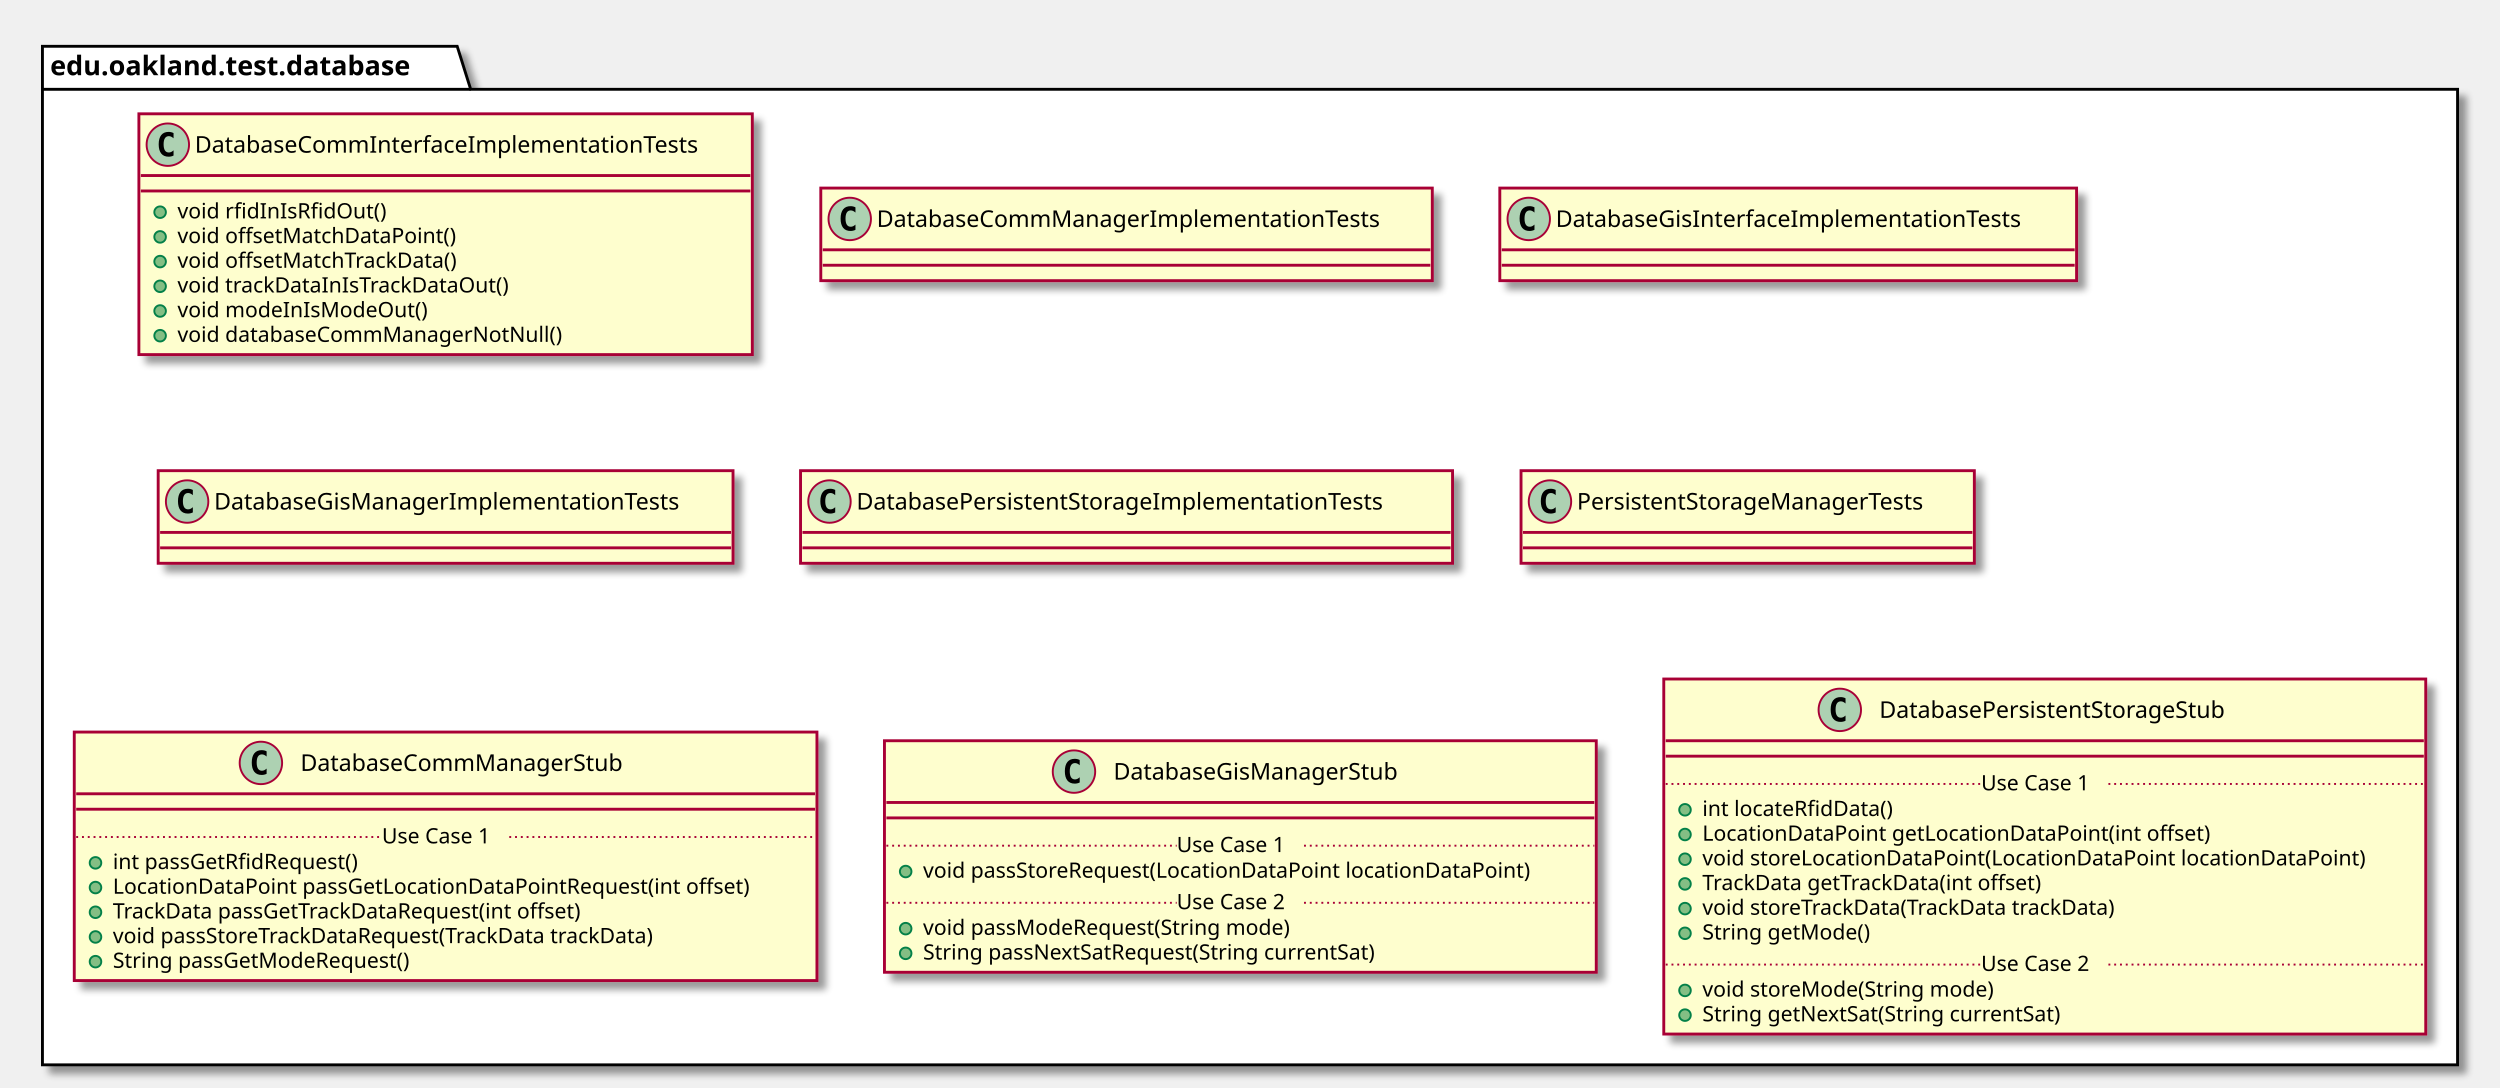
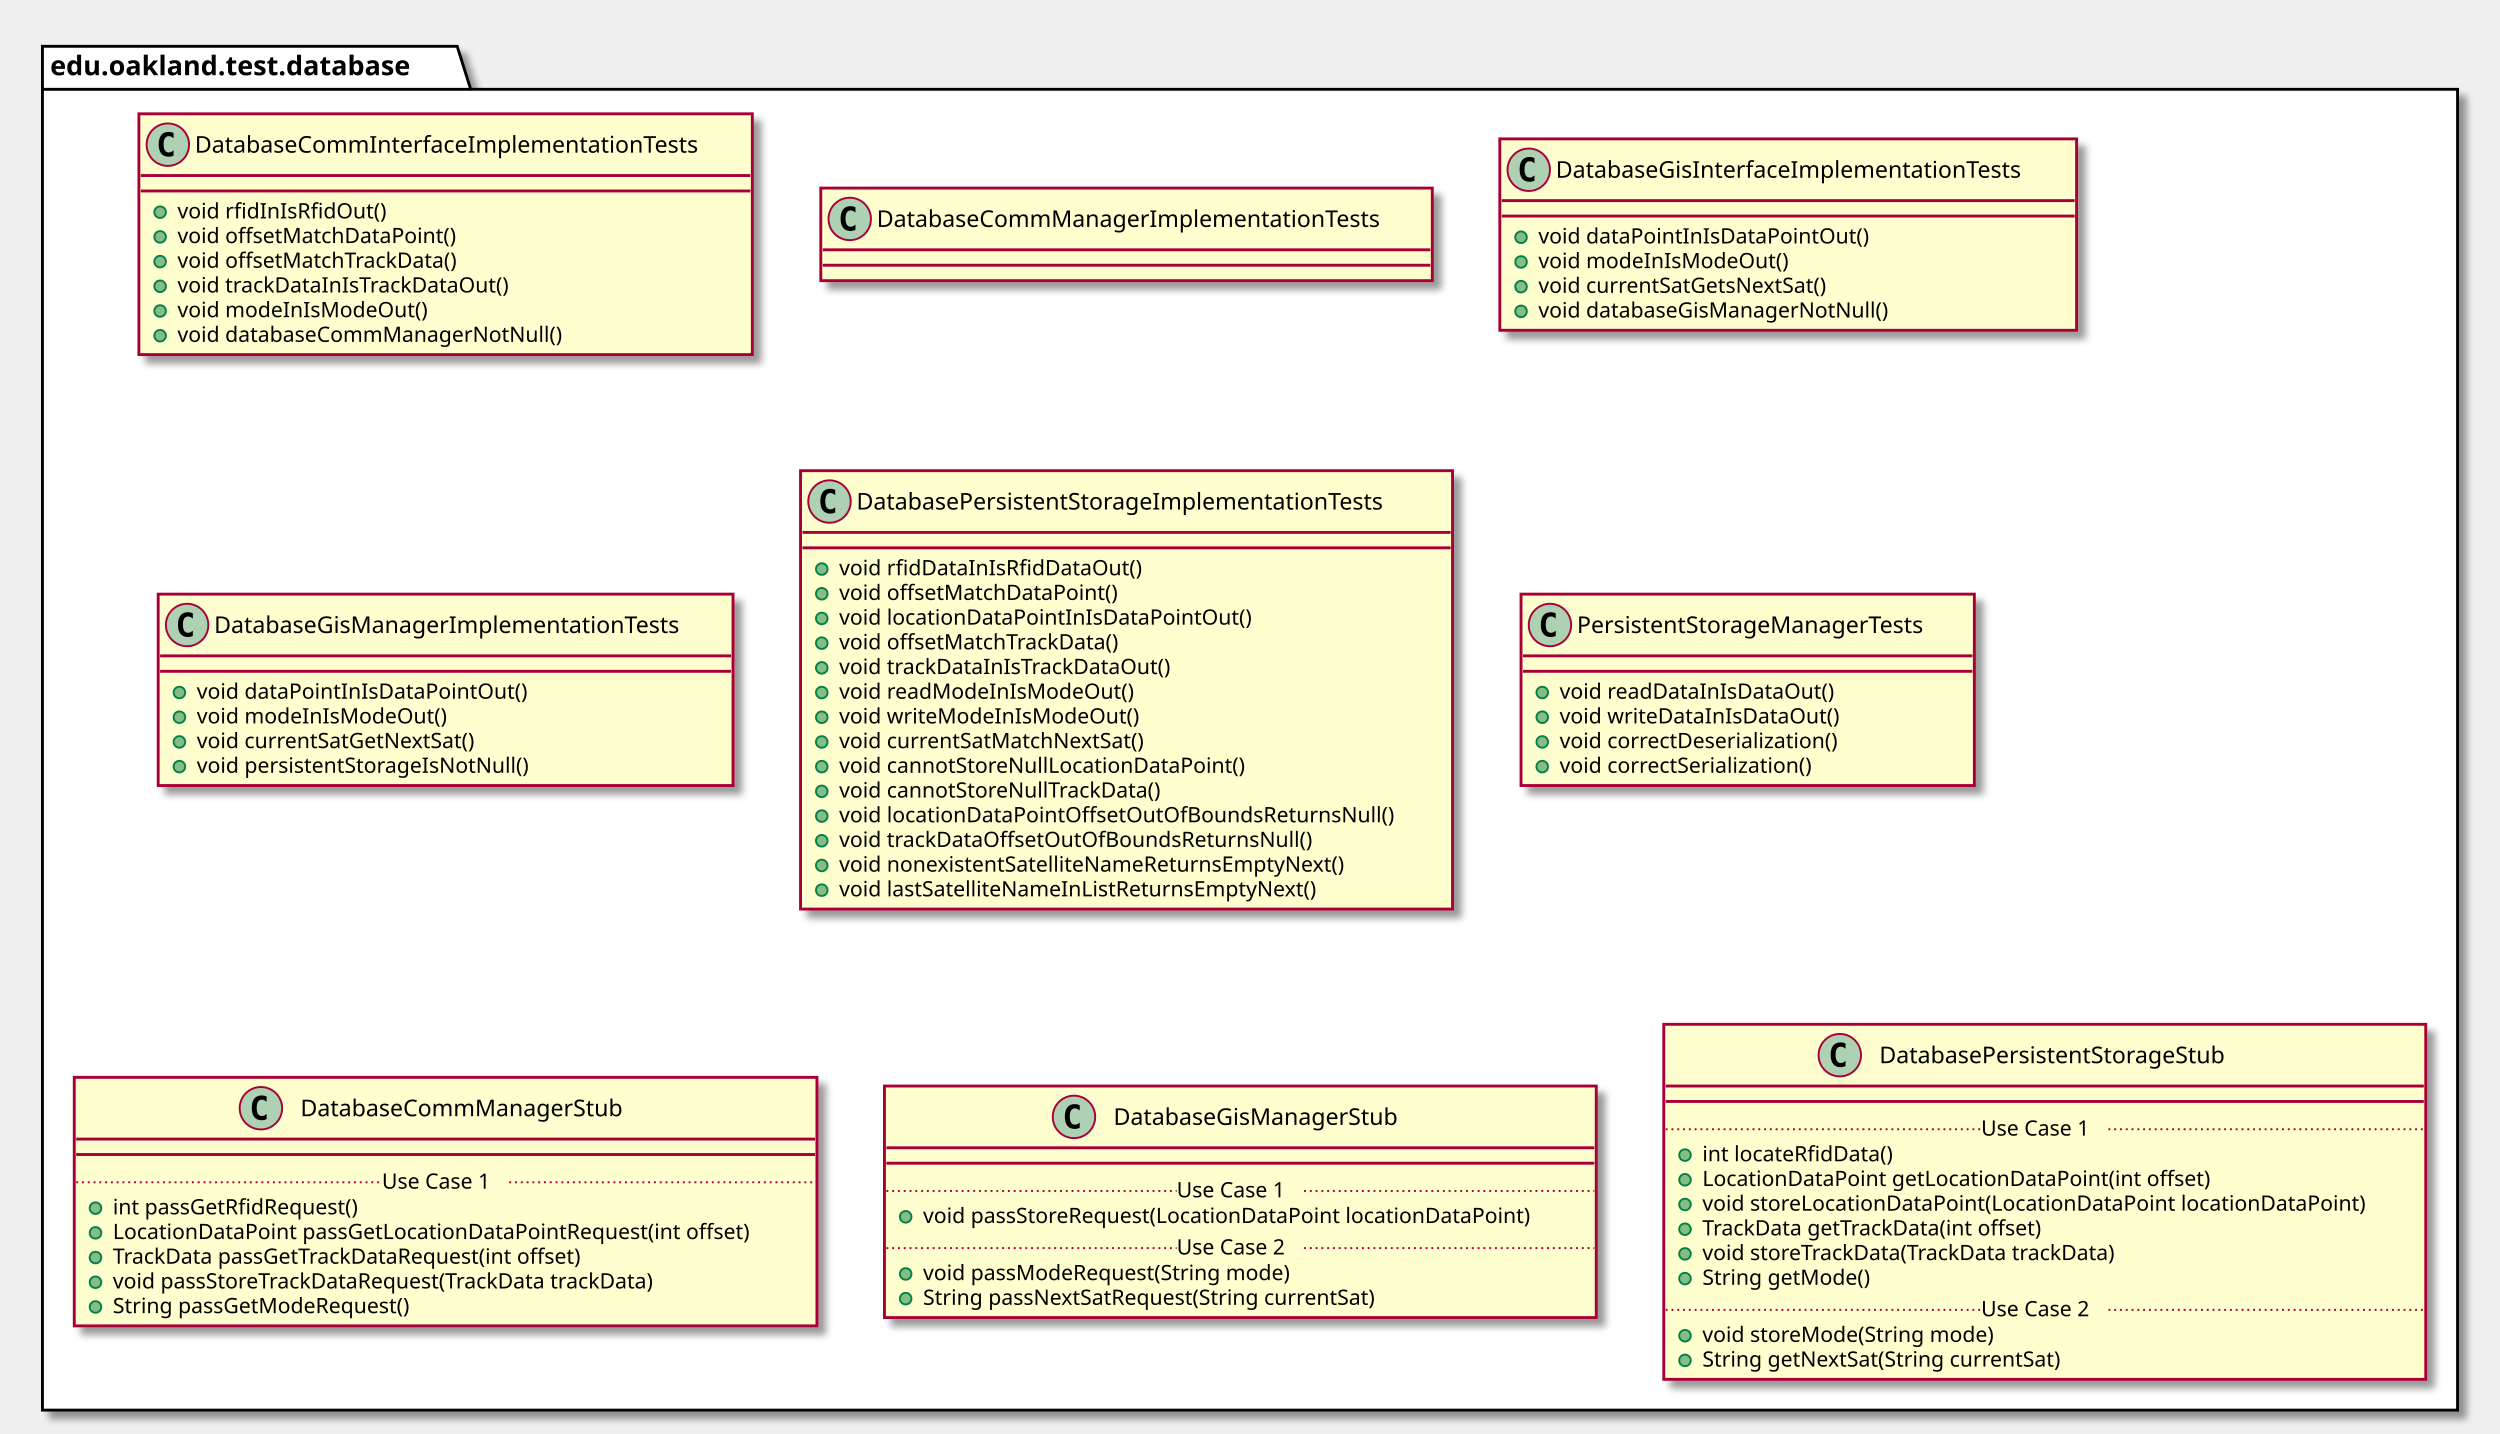
- <svg xmlns="http://www.w3.org/2000/svg" contentScriptType="application/ecmascript" contentStyleType="text/css" height="564px" preserveAspectRatio="none" style="width:1296px;height:564px;" version="1.1" viewBox="0 0 1296 564" width="1296px" zoomAndPan="magnify">
+ <svg xmlns="http://www.w3.org/2000/svg" contentScriptType="application/ecmascript" contentStyleType="text/css" height="743px" preserveAspectRatio="none" style="width:1296px;height:743px;" version="1.1" viewBox="0 0 1296 743" width="1296px" zoomAndPan="magnify">
  <defs>
-     <filter height="300%" id="f1l4anx98hvcu" width="300%" x="-1" y="-1">
+     <filter height="300%" id="f136nqe805zr5l" width="300%" x="-1" y="-1">
      <feGaussianBlur result="blurOut" stdDeviation="2.0" />
      <feColorMatrix in="blurOut" result="blurOut2" type="matrix" values="0 0 0 0 0 0 0 0 0 0 0 0 0 0 0 0 0 0 .4 0" />
      <feOffset dx="4.0" dy="4.0" in="blurOut2" result="blurOut3" />
      <feBlend in="SourceGraphic" in2="blurOut3" mode="normal" />
    </filter>
  </defs>
  <g>
-     <polygon fill="#FFFFFF" filter="url(#f1l4anx98hvcu)" points="22,24,237,24,244,46.297,1274,46.297,1274,552,22,552,22,24" style="stroke: #000000; stroke-width: 1.5;" />
+     <polygon fill="#FFFFFF" filter="url(#f136nqe805zr5l)" points="22,24,237,24,244,46.297,1274,46.297,1274,731,22,731,22,24" style="stroke: #000000; stroke-width: 1.5;" />
    <line style="stroke: #000000; stroke-width: 1.5;" x1="22" x2="244" y1="46.297" y2="46.297" />
    <text fill="#000000" font-family="sans-serif" font-size="14" font-weight="bold" lengthAdjust="spacingAndGlyphs" textLength="209" x="26" y="38.995">edu.oakland.test.database</text>
-     <rect fill="#FEFECE" filter="url(#f1l4anx98hvcu)" height="124.828" id="DatabaseCommInterfaceImplementationTests" style="stroke: #A80036; stroke-width: 1.5;" width="318" x="72" y="59" />
+     <rect fill="#FEFECE" filter="url(#f136nqe805zr5l)" height="124.828" id="DatabaseCommInterfaceImplementationTests" style="stroke: #A80036; stroke-width: 1.5;" width="318" x="72" y="59" />
    <ellipse cx="87" cy="75" fill="#ADD1B2" rx="11" ry="11" style="stroke: #A80036; stroke-width: 1.0;" />
    <path d="M89.969,80.641 Q89.391,80.938 88.75,81.078 Q88.109,81.234 87.406,81.234 Q84.906,81.234 83.578,79.594 Q82.266,77.938 82.266,74.812 Q82.266,71.688 83.578,70.031 Q84.906,68.375 87.406,68.375 Q88.109,68.375 88.75,68.531 Q89.406,68.688 89.969,68.984 L89.969,71.703 Q89.344,71.125 88.75,70.859 Q88.156,70.578 87.531,70.578 Q86.188,70.578 85.5,71.656 Q84.812,72.719 84.812,74.812 Q84.812,76.906 85.5,77.984 Q86.188,79.047 87.531,79.047 Q88.156,79.047 88.75,78.781 Q89.344,78.5 89.969,77.922 L89.969,80.641 Z " />
    <text fill="#000000" font-family="sans-serif" font-size="12" lengthAdjust="spacingAndGlyphs" textLength="286" x="101" y="79.154">DatabaseCommInterfaceImplementationTests</text>
    <line style="stroke: #A80036; stroke-width: 1.5;" x1="73" x2="389" y1="91" y2="91" />
    <line style="stroke: #A80036; stroke-width: 1.5;" x1="73" x2="389" y1="99" y2="99" />
    <ellipse cx="83" cy="110" fill="#84BE84" rx="3" ry="3" style="stroke: #038048; stroke-width: 1.0;" />
    <text fill="#000000" font-family="sans-serif" font-size="11" lengthAdjust="spacingAndGlyphs" textLength="115" x="92" y="113.21">void rfidInIsRfidOut()</text>
    <ellipse cx="83" cy="122.805" fill="#84BE84" rx="3" ry="3" style="stroke: #038048; stroke-width: 1.0;" />
    <text fill="#000000" font-family="sans-serif" font-size="11" lengthAdjust="spacingAndGlyphs" textLength="155" x="92" y="126.015">void offsetMatchDataPoint()</text>
    <ellipse cx="83" cy="135.609" fill="#84BE84" rx="3" ry="3" style="stroke: #038048; stroke-width: 1.0;" />
    <text fill="#000000" font-family="sans-serif" font-size="11" lengthAdjust="spacingAndGlyphs" textLength="158" x="92" y="138.82">void offsetMatchTrackData()</text>
    <ellipse cx="83" cy="148.414" fill="#84BE84" rx="3" ry="3" style="stroke: #038048; stroke-width: 1.0;" />
    <text fill="#000000" font-family="sans-serif" font-size="11" lengthAdjust="spacingAndGlyphs" textLength="186" x="92" y="151.625">void trackDataInIsTrackDataOut()</text>
    <ellipse cx="83" cy="161.219" fill="#84BE84" rx="3" ry="3" style="stroke: #038048; stroke-width: 1.0;" />
    <text fill="#000000" font-family="sans-serif" font-size="11" lengthAdjust="spacingAndGlyphs" textLength="137" x="92" y="164.429">void modeInIsModeOut()</text>
    <ellipse cx="83" cy="174.023" fill="#84BE84" rx="3" ry="3" style="stroke: #038048; stroke-width: 1.0;" />
    <text fill="#000000" font-family="sans-serif" font-size="11" lengthAdjust="spacingAndGlyphs" textLength="214" x="92" y="177.234">void databaseCommManagerNotNull()</text>
-     <rect fill="#FEFECE" filter="url(#f1l4anx98hvcu)" height="48" id="DatabaseCommManagerImplementationTests" style="stroke: #A80036; stroke-width: 1.5;" width="317" x="425.5" y="97.5" />
+     <rect fill="#FEFECE" filter="url(#f136nqe805zr5l)" height="48" id="DatabaseCommManagerImplementationTests" style="stroke: #A80036; stroke-width: 1.5;" width="317" x="425.5" y="97.5" />
    <ellipse cx="440.5" cy="113.5" fill="#ADD1B2" rx="11" ry="11" style="stroke: #A80036; stroke-width: 1.0;" />
    <path d="M443.469,119.141 Q442.891,119.438 442.25,119.578 Q441.609,119.734 440.906,119.734 Q438.406,119.734 437.078,118.094 Q435.766,116.438 435.766,113.312 Q435.766,110.188 437.078,108.531 Q438.406,106.875 440.906,106.875 Q441.609,106.875 442.25,107.031 Q442.906,107.188 443.469,107.484 L443.469,110.203 Q442.844,109.625 442.25,109.359 Q441.656,109.078 441.031,109.078 Q439.688,109.078 439,110.156 Q438.312,111.219 438.312,113.312 Q438.312,115.406 439,116.484 Q439.688,117.547 441.031,117.547 Q441.656,117.547 442.25,117.281 Q442.844,117 443.469,116.422 L443.469,119.141 Z " />
    <text fill="#000000" font-family="sans-serif" font-size="12" lengthAdjust="spacingAndGlyphs" textLength="285" x="454.5" y="117.654">DatabaseCommManagerImplementationTests</text>
    <line style="stroke: #A80036; stroke-width: 1.5;" x1="426.5" x2="741.5" y1="129.5" y2="129.5" />
    <line style="stroke: #A80036; stroke-width: 1.5;" x1="426.5" x2="741.5" y1="137.5" y2="137.5" />
-     <rect fill="#FEFECE" filter="url(#f1l4anx98hvcu)" height="48" id="DatabaseGisInterfaceImplementationTests" style="stroke: #A80036; stroke-width: 1.5;" width="299" x="777.5" y="97.5" />
-     <ellipse cx="792.5" cy="113.5" fill="#ADD1B2" rx="11" ry="11" style="stroke: #A80036; stroke-width: 1.0;" />
-     <path d="M795.469,119.141 Q794.891,119.438 794.25,119.578 Q793.609,119.734 792.906,119.734 Q790.406,119.734 789.078,118.094 Q787.766,116.438 787.766,113.312 Q787.766,110.188 789.078,108.531 Q790.406,106.875 792.906,106.875 Q793.609,106.875 794.25,107.031 Q794.906,107.188 795.469,107.484 L795.469,110.203 Q794.844,109.625 794.25,109.359 Q793.656,109.078 793.031,109.078 Q791.688,109.078 791,110.156 Q790.312,111.219 790.312,113.312 Q790.312,115.406 791,116.484 Q791.688,117.547 793.031,117.547 Q793.656,117.547 794.25,117.281 Q794.844,117 795.469,116.422 L795.469,119.141 Z " />
-     <text fill="#000000" font-family="sans-serif" font-size="12" lengthAdjust="spacingAndGlyphs" textLength="267" x="806.5" y="117.654">DatabaseGisInterfaceImplementationTests</text>
-     <line style="stroke: #A80036; stroke-width: 1.5;" x1="778.5" x2="1075.5" y1="129.5" y2="129.5" />
-     <line style="stroke: #A80036; stroke-width: 1.5;" x1="778.5" x2="1075.5" y1="137.5" y2="137.5" />
-     <rect fill="#FEFECE" filter="url(#f1l4anx98hvcu)" height="48" id="DatabaseGisManagerImplementationTests" style="stroke: #A80036; stroke-width: 1.5;" width="298" x="82" y="244" />
-     <ellipse cx="97" cy="260" fill="#ADD1B2" rx="11" ry="11" style="stroke: #A80036; stroke-width: 1.0;" />
-     <path d="M99.969,265.641 Q99.391,265.938 98.75,266.078 Q98.109,266.234 97.406,266.234 Q94.906,266.234 93.578,264.594 Q92.266,262.938 92.266,259.812 Q92.266,256.688 93.578,255.031 Q94.906,253.375 97.406,253.375 Q98.109,253.375 98.75,253.531 Q99.406,253.688 99.969,253.984 L99.969,256.703 Q99.344,256.125 98.75,255.859 Q98.156,255.578 97.531,255.578 Q96.188,255.578 95.5,256.656 Q94.812,257.719 94.812,259.812 Q94.812,261.906 95.5,262.984 Q96.188,264.047 97.531,264.047 Q98.156,264.047 98.75,263.781 Q99.344,263.5 99.969,262.922 L99.969,265.641 Z " />
-     <text fill="#000000" font-family="sans-serif" font-size="12" lengthAdjust="spacingAndGlyphs" textLength="266" x="111" y="264.154">DatabaseGisManagerImplementationTests</text>
-     <line style="stroke: #A80036; stroke-width: 1.5;" x1="83" x2="379" y1="276" y2="276" />
-     <line style="stroke: #A80036; stroke-width: 1.5;" x1="83" x2="379" y1="284" y2="284" />
-     <rect fill="#FEFECE" filter="url(#f1l4anx98hvcu)" height="48" id="DatabasePersistentStorageImplementationTests" style="stroke: #A80036; stroke-width: 1.5;" width="338" x="415" y="244" />
+     <rect fill="#FEFECE" filter="url(#f136nqe805zr5l)" height="99.219" id="DatabaseGisInterfaceImplementationTests" style="stroke: #A80036; stroke-width: 1.5;" width="299" x="777.5" y="72" />
+     <ellipse cx="792.5" cy="88" fill="#ADD1B2" rx="11" ry="11" style="stroke: #A80036; stroke-width: 1.0;" />
+     <path d="M795.469,93.641 Q794.891,93.938 794.25,94.078 Q793.609,94.234 792.906,94.234 Q790.406,94.234 789.078,92.594 Q787.766,90.938 787.766,87.812 Q787.766,84.688 789.078,83.031 Q790.406,81.375 792.906,81.375 Q793.609,81.375 794.25,81.531 Q794.906,81.688 795.469,81.984 L795.469,84.703 Q794.844,84.125 794.25,83.859 Q793.656,83.578 793.031,83.578 Q791.688,83.578 791,84.656 Q790.312,85.719 790.312,87.812 Q790.312,89.906 791,90.984 Q791.688,92.047 793.031,92.047 Q793.656,92.047 794.25,91.781 Q794.844,91.5 795.469,90.922 L795.469,93.641 Z " />
+     <text fill="#000000" font-family="sans-serif" font-size="12" lengthAdjust="spacingAndGlyphs" textLength="267" x="806.5" y="92.154">DatabaseGisInterfaceImplementationTests</text>
+     <line style="stroke: #A80036; stroke-width: 1.5;" x1="778.5" x2="1075.5" y1="104" y2="104" />
+     <line style="stroke: #A80036; stroke-width: 1.5;" x1="778.5" x2="1075.5" y1="112" y2="112" />
+     <ellipse cx="788.5" cy="123" fill="#84BE84" rx="3" ry="3" style="stroke: #038048; stroke-width: 1.0;" />
+     <text fill="#000000" font-family="sans-serif" font-size="11" lengthAdjust="spacingAndGlyphs" textLength="182" x="797.5" y="126.21">void dataPointInIsDataPointOut()</text>
+     <ellipse cx="788.5" cy="135.805" fill="#84BE84" rx="3" ry="3" style="stroke: #038048; stroke-width: 1.0;" />
+     <text fill="#000000" font-family="sans-serif" font-size="11" lengthAdjust="spacingAndGlyphs" textLength="137" x="797.5" y="139.015">void modeInIsModeOut()</text>
+     <ellipse cx="788.5" cy="148.609" fill="#84BE84" rx="3" ry="3" style="stroke: #038048; stroke-width: 1.0;" />
+     <text fill="#000000" font-family="sans-serif" font-size="11" lengthAdjust="spacingAndGlyphs" textLength="166" x="797.5" y="151.82">void currentSatGetsNextSat()</text>
+     <ellipse cx="788.5" cy="161.414" fill="#84BE84" rx="3" ry="3" style="stroke: #038048; stroke-width: 1.0;" />
+     <text fill="#000000" font-family="sans-serif" font-size="11" lengthAdjust="spacingAndGlyphs" textLength="196" x="797.5" y="164.625">void databaseGisManagerNotNull()</text>
+     <rect fill="#FEFECE" filter="url(#f136nqe805zr5l)" height="99.219" id="DatabaseGisManagerImplementationTests" style="stroke: #A80036; stroke-width: 1.5;" width="298" x="82" y="308" />
+     <ellipse cx="97" cy="324" fill="#ADD1B2" rx="11" ry="11" style="stroke: #A80036; stroke-width: 1.0;" />
+     <path d="M99.969,329.641 Q99.391,329.938 98.75,330.078 Q98.109,330.234 97.406,330.234 Q94.906,330.234 93.578,328.594 Q92.266,326.938 92.266,323.812 Q92.266,320.688 93.578,319.031 Q94.906,317.375 97.406,317.375 Q98.109,317.375 98.75,317.531 Q99.406,317.688 99.969,317.984 L99.969,320.703 Q99.344,320.125 98.75,319.859 Q98.156,319.578 97.531,319.578 Q96.188,319.578 95.5,320.656 Q94.812,321.719 94.812,323.812 Q94.812,325.906 95.5,326.984 Q96.188,328.047 97.531,328.047 Q98.156,328.047 98.75,327.781 Q99.344,327.5 99.969,326.922 L99.969,329.641 Z " />
+     <text fill="#000000" font-family="sans-serif" font-size="12" lengthAdjust="spacingAndGlyphs" textLength="266" x="111" y="328.154">DatabaseGisManagerImplementationTests</text>
+     <line style="stroke: #A80036; stroke-width: 1.5;" x1="83" x2="379" y1="340" y2="340" />
+     <line style="stroke: #A80036; stroke-width: 1.5;" x1="83" x2="379" y1="348" y2="348" />
+     <ellipse cx="93" cy="359" fill="#84BE84" rx="3" ry="3" style="stroke: #038048; stroke-width: 1.0;" />
+     <text fill="#000000" font-family="sans-serif" font-size="11" lengthAdjust="spacingAndGlyphs" textLength="182" x="102" y="362.21">void dataPointInIsDataPointOut()</text>
+     <ellipse cx="93" cy="371.805" fill="#84BE84" rx="3" ry="3" style="stroke: #038048; stroke-width: 1.0;" />
+     <text fill="#000000" font-family="sans-serif" font-size="11" lengthAdjust="spacingAndGlyphs" textLength="137" x="102" y="375.015">void modeInIsModeOut()</text>
+     <ellipse cx="93" cy="384.609" fill="#84BE84" rx="3" ry="3" style="stroke: #038048; stroke-width: 1.0;" />
+     <text fill="#000000" font-family="sans-serif" font-size="11" lengthAdjust="spacingAndGlyphs" textLength="159" x="102" y="387.82">void currentSatGetNextSat()</text>
+     <ellipse cx="93" cy="397.414" fill="#84BE84" rx="3" ry="3" style="stroke: #038048; stroke-width: 1.0;" />
+     <text fill="#000000" font-family="sans-serif" font-size="11" lengthAdjust="spacingAndGlyphs" textLength="188" x="102" y="400.625">void persistentStorageIsNotNull()</text>
+     <rect fill="#FEFECE" filter="url(#f136nqe805zr5l)" height="227.266" id="DatabasePersistentStorageImplementationTests" style="stroke: #A80036; stroke-width: 1.5;" width="338" x="415" y="244" />
    <ellipse cx="430" cy="260" fill="#ADD1B2" rx="11" ry="11" style="stroke: #A80036; stroke-width: 1.0;" />
    <path d="M432.969,265.641 Q432.391,265.938 431.75,266.078 Q431.109,266.234 430.406,266.234 Q427.906,266.234 426.578,264.594 Q425.266,262.938 425.266,259.812 Q425.266,256.688 426.578,255.031 Q427.906,253.375 430.406,253.375 Q431.109,253.375 431.75,253.531 Q432.406,253.688 432.969,253.984 L432.969,256.703 Q432.344,256.125 431.75,255.859 Q431.156,255.578 430.531,255.578 Q429.188,255.578 428.5,256.656 Q427.812,257.719 427.812,259.812 Q427.812,261.906 428.5,262.984 Q429.188,264.047 430.531,264.047 Q431.156,264.047 431.75,263.781 Q432.344,263.5 432.969,262.922 L432.969,265.641 Z " />
    <text fill="#000000" font-family="sans-serif" font-size="12" lengthAdjust="spacingAndGlyphs" textLength="306" x="444" y="264.154">DatabasePersistentStorageImplementationTests</text>
    <line style="stroke: #A80036; stroke-width: 1.5;" x1="416" x2="752" y1="276" y2="276" />
    <line style="stroke: #A80036; stroke-width: 1.5;" x1="416" x2="752" y1="284" y2="284" />
-     <rect fill="#FEFECE" filter="url(#f1l4anx98hvcu)" height="48" id="PersistentStorageManagerTests" style="stroke: #A80036; stroke-width: 1.5;" width="235" x="788.5" y="244" />
-     <ellipse cx="803.5" cy="260" fill="#ADD1B2" rx="11" ry="11" style="stroke: #A80036; stroke-width: 1.0;" />
-     <path d="M806.469,265.641 Q805.891,265.938 805.25,266.078 Q804.609,266.234 803.906,266.234 Q801.406,266.234 800.078,264.594 Q798.766,262.938 798.766,259.812 Q798.766,256.688 800.078,255.031 Q801.406,253.375 803.906,253.375 Q804.609,253.375 805.25,253.531 Q805.906,253.688 806.469,253.984 L806.469,256.703 Q805.844,256.125 805.25,255.859 Q804.656,255.578 804.031,255.578 Q802.688,255.578 802,256.656 Q801.312,257.719 801.312,259.812 Q801.312,261.906 802,262.984 Q802.688,264.047 804.031,264.047 Q804.656,264.047 805.25,263.781 Q805.844,263.5 806.469,262.922 L806.469,265.641 Z " />
-     <text fill="#000000" font-family="sans-serif" font-size="12" lengthAdjust="spacingAndGlyphs" textLength="203" x="817.5" y="264.154">PersistentStorageManagerTests</text>
-     <line style="stroke: #A80036; stroke-width: 1.5;" x1="789.5" x2="1022.5" y1="276" y2="276" />
-     <line style="stroke: #A80036; stroke-width: 1.5;" x1="789.5" x2="1022.5" y1="284" y2="284" />
-     <rect fill="#FEFECE" filter="url(#f1l4anx98hvcu)" height="128.828" id="DatabaseCommManagerStub" style="stroke: #A80036; stroke-width: 1.5;" width="385" x="38.5" y="379.5" />
-     <ellipse cx="135.25" cy="395.5" fill="#ADD1B2" rx="11" ry="11" style="stroke: #A80036; stroke-width: 1.0;" />
-     <path d="M138.219,401.141 Q137.641,401.438 137,401.578 Q136.359,401.734 135.656,401.734 Q133.156,401.734 131.828,400.094 Q130.516,398.438 130.516,395.312 Q130.516,392.188 131.828,390.531 Q133.156,388.875 135.656,388.875 Q136.359,388.875 137,389.031 Q137.656,389.188 138.219,389.484 L138.219,392.203 Q137.594,391.625 137,391.359 Q136.406,391.078 135.781,391.078 Q134.438,391.078 133.75,392.156 Q133.062,393.219 133.062,395.312 Q133.062,397.406 133.75,398.484 Q134.438,399.547 135.781,399.547 Q136.406,399.547 137,399.281 Q137.594,399 138.219,398.422 L138.219,401.141 Z " />
-     <text fill="#000000" font-family="sans-serif" font-size="12" lengthAdjust="spacingAndGlyphs" textLength="183" x="155.75" y="399.654">DatabaseCommManagerStub</text>
-     <line style="stroke: #A80036; stroke-width: 1.5;" x1="39.5" x2="422.5" y1="411.5" y2="411.5" />
-     <line style="stroke: #A80036; stroke-width: 1.5;" x1="39.5" x2="422.5" y1="419.5" y2="419.5" />
-     <ellipse cx="49.5" cy="447.305" fill="#84BE84" rx="3" ry="3" style="stroke: #038048; stroke-width: 1.0;" />
-     <text fill="#000000" font-family="sans-serif" font-size="11" lengthAdjust="spacingAndGlyphs" textLength="141" x="58.5" y="450.515">int passGetRfidRequest()</text>
-     <ellipse cx="49.5" cy="460.109" fill="#84BE84" rx="3" ry="3" style="stroke: #038048; stroke-width: 1.0;" />
-     <text fill="#000000" font-family="sans-serif" font-size="11" lengthAdjust="spacingAndGlyphs" textLength="359" x="58.5" y="463.32">LocationDataPoint passGetLocationDataPointRequest(int offset)</text>
-     <ellipse cx="49.5" cy="472.914" fill="#84BE84" rx="3" ry="3" style="stroke: #038048; stroke-width: 1.0;" />
-     <text fill="#000000" font-family="sans-serif" font-size="11" lengthAdjust="spacingAndGlyphs" textLength="271" x="58.5" y="476.125">TrackData passGetTrackDataRequest(int offset)</text>
-     <ellipse cx="49.5" cy="485.719" fill="#84BE84" rx="3" ry="3" style="stroke: #038048; stroke-width: 1.0;" />
-     <text fill="#000000" font-family="sans-serif" font-size="11" lengthAdjust="spacingAndGlyphs" textLength="312" x="58.5" y="488.929">void passStoreTrackDataRequest(TrackData trackData)</text>
-     <ellipse cx="49.5" cy="498.523" fill="#84BE84" rx="3" ry="3" style="stroke: #038048; stroke-width: 1.0;" />
-     <text fill="#000000" font-family="sans-serif" font-size="11" lengthAdjust="spacingAndGlyphs" textLength="170" x="58.5" y="501.734">String passGetModeRequest()</text>
-     <line style="stroke: #A80036; stroke-width: 1.0; stroke-dasharray: 1.0,2.0;" x1="39.5" x2="198" y1="433.902" y2="433.902" />
-     <text fill="#000000" font-family="sans-serif" font-size="11" lengthAdjust="spacingAndGlyphs" textLength="66" x="198" y="437.21">Use Case 1</text>
-     <line style="stroke: #A80036; stroke-width: 1.0; stroke-dasharray: 1.0,2.0;" x1="264" x2="422.5" y1="433.902" y2="433.902" />
-     <rect fill="#FEFECE" filter="url(#f1l4anx98hvcu)" height="120.023" id="DatabaseGisManagerStub" style="stroke: #A80036; stroke-width: 1.5;" width="369" x="458.5" y="384" />
-     <ellipse cx="556.75" cy="400" fill="#ADD1B2" rx="11" ry="11" style="stroke: #A80036; stroke-width: 1.0;" />
-     <path d="M559.719,405.641 Q559.141,405.938 558.5,406.078 Q557.859,406.234 557.156,406.234 Q554.656,406.234 553.328,404.594 Q552.016,402.938 552.016,399.812 Q552.016,396.688 553.328,395.031 Q554.656,393.375 557.156,393.375 Q557.859,393.375 558.5,393.531 Q559.156,393.688 559.719,393.984 L559.719,396.703 Q559.094,396.125 558.5,395.859 Q557.906,395.578 557.281,395.578 Q555.938,395.578 555.25,396.656 Q554.562,397.719 554.562,399.812 Q554.562,401.906 555.25,402.984 Q555.938,404.047 557.281,404.047 Q557.906,404.047 558.5,403.781 Q559.094,403.5 559.719,402.922 L559.719,405.641 Z " />
-     <text fill="#000000" font-family="sans-serif" font-size="12" lengthAdjust="spacingAndGlyphs" textLength="164" x="577.25" y="404.154">DatabaseGisManagerStub</text>
-     <line style="stroke: #A80036; stroke-width: 1.5;" x1="459.5" x2="826.5" y1="416" y2="416" />
-     <line style="stroke: #A80036; stroke-width: 1.5;" x1="459.5" x2="826.5" y1="424" y2="424" />
-     <ellipse cx="469.5" cy="451.805" fill="#84BE84" rx="3" ry="3" style="stroke: #038048; stroke-width: 1.0;" />
-     <text fill="#000000" font-family="sans-serif" font-size="11" lengthAdjust="spacingAndGlyphs" textLength="343" x="478.5" y="455.015">void passStoreRequest(LocationDataPoint locationDataPoint)</text>
-     <line style="stroke: #A80036; stroke-width: 1.0; stroke-dasharray: 1.0,2.0;" x1="459.5" x2="610" y1="438.402" y2="438.402" />
-     <text fill="#000000" font-family="sans-serif" font-size="11" lengthAdjust="spacingAndGlyphs" textLength="66" x="610" y="441.71">Use Case 1</text>
-     <line style="stroke: #A80036; stroke-width: 1.0; stroke-dasharray: 1.0,2.0;" x1="676" x2="826.5" y1="438.402" y2="438.402" />
-     <ellipse cx="469.5" cy="481.414" fill="#84BE84" rx="3" ry="3" style="stroke: #038048; stroke-width: 1.0;" />
-     <text fill="#000000" font-family="sans-serif" font-size="11" lengthAdjust="spacingAndGlyphs" textLength="209" x="478.5" y="484.625">void passModeRequest(String mode)</text>
-     <ellipse cx="469.5" cy="494.219" fill="#84BE84" rx="3" ry="3" style="stroke: #038048; stroke-width: 1.0;" />
-     <text fill="#000000" font-family="sans-serif" font-size="11" lengthAdjust="spacingAndGlyphs" textLength="262" x="478.5" y="497.429">String passNextSatRequest(String currentSat)</text>
-     <line style="stroke: #A80036; stroke-width: 1.0; stroke-dasharray: 1.0,2.0;" x1="459.5" x2="610" y1="468.012" y2="468.012" />
-     <text fill="#000000" font-family="sans-serif" font-size="11" lengthAdjust="spacingAndGlyphs" textLength="66" x="610" y="471.32">Use Case 2</text>
-     <line style="stroke: #A80036; stroke-width: 1.0; stroke-dasharray: 1.0,2.0;" x1="676" x2="826.5" y1="468.012" y2="468.012" />
-     <rect fill="#FEFECE" filter="url(#f1l4anx98hvcu)" height="184.047" id="DatabasePersistentStorageStub" style="stroke: #A80036; stroke-width: 1.5;" width="395" x="862.5" y="352" />
-     <ellipse cx="953.75" cy="368" fill="#ADD1B2" rx="11" ry="11" style="stroke: #A80036; stroke-width: 1.0;" />
-     <path d="M956.719,373.641 Q956.141,373.938 955.5,374.078 Q954.859,374.234 954.156,374.234 Q951.656,374.234 950.328,372.594 Q949.016,370.938 949.016,367.812 Q949.016,364.688 950.328,363.031 Q951.656,361.375 954.156,361.375 Q954.859,361.375 955.5,361.531 Q956.156,361.688 956.719,361.984 L956.719,364.703 Q956.094,364.125 955.5,363.859 Q954.906,363.578 954.281,363.578 Q952.938,363.578 952.25,364.656 Q951.562,365.719 951.562,367.812 Q951.562,369.906 952.25,370.984 Q952.938,372.047 954.281,372.047 Q954.906,372.047 955.5,371.781 Q956.094,371.5 956.719,370.922 L956.719,373.641 Z " />
-     <text fill="#000000" font-family="sans-serif" font-size="12" lengthAdjust="spacingAndGlyphs" textLength="204" x="974.25" y="372.154">DatabasePersistentStorageStub</text>
-     <line style="stroke: #A80036; stroke-width: 1.5;" x1="863.5" x2="1256.5" y1="384" y2="384" />
-     <line style="stroke: #A80036; stroke-width: 1.5;" x1="863.5" x2="1256.5" y1="392" y2="392" />
-     <ellipse cx="873.5" cy="419.805" fill="#84BE84" rx="3" ry="3" style="stroke: #038048; stroke-width: 1.0;" />
-     <text fill="#000000" font-family="sans-serif" font-size="11" lengthAdjust="spacingAndGlyphs" textLength="107" x="882.5" y="423.015">int locateRfidData()</text>
-     <ellipse cx="873.5" cy="432.609" fill="#84BE84" rx="3" ry="3" style="stroke: #038048; stroke-width: 1.0;" />
-     <text fill="#000000" font-family="sans-serif" font-size="11" lengthAdjust="spacingAndGlyphs" textLength="283" x="882.5" y="435.82">LocationDataPoint getLocationDataPoint(int offset)</text>
-     <ellipse cx="873.5" cy="445.414" fill="#84BE84" rx="3" ry="3" style="stroke: #038048; stroke-width: 1.0;" />
-     <text fill="#000000" font-family="sans-serif" font-size="11" lengthAdjust="spacingAndGlyphs" textLength="369" x="882.5" y="448.625">void storeLocationDataPoint(LocationDataPoint locationDataPoint)</text>
-     <ellipse cx="873.5" cy="458.219" fill="#84BE84" rx="3" ry="3" style="stroke: #038048; stroke-width: 1.0;" />
-     <text fill="#000000" font-family="sans-serif" font-size="11" lengthAdjust="spacingAndGlyphs" textLength="195" x="882.5" y="461.429">TrackData getTrackData(int offset)</text>
-     <ellipse cx="873.5" cy="471.023" fill="#84BE84" rx="3" ry="3" style="stroke: #038048; stroke-width: 1.0;" />
-     <text fill="#000000" font-family="sans-serif" font-size="11" lengthAdjust="spacingAndGlyphs" textLength="237" x="882.5" y="474.234">void storeTrackData(TrackData trackData)</text>
-     <ellipse cx="873.5" cy="483.828" fill="#84BE84" rx="3" ry="3" style="stroke: #038048; stroke-width: 1.0;" />
-     <text fill="#000000" font-family="sans-serif" font-size="11" lengthAdjust="spacingAndGlyphs" textLength="94" x="882.5" y="487.039">String getMode()</text>
-     <line style="stroke: #A80036; stroke-width: 1.0; stroke-dasharray: 1.0,2.0;" x1="863.5" x2="1027" y1="406.402" y2="406.402" />
-     <text fill="#000000" font-family="sans-serif" font-size="11" lengthAdjust="spacingAndGlyphs" textLength="66" x="1027" y="409.71">Use Case 1</text>
-     <line style="stroke: #A80036; stroke-width: 1.0; stroke-dasharray: 1.0,2.0;" x1="1093" x2="1256.5" y1="406.402" y2="406.402" />
-     <ellipse cx="873.5" cy="513.438" fill="#84BE84" rx="3" ry="3" style="stroke: #038048; stroke-width: 1.0;" />
-     <text fill="#000000" font-family="sans-serif" font-size="11" lengthAdjust="spacingAndGlyphs" textLength="165" x="882.5" y="516.648">void storeMode(String mode)</text>
-     <ellipse cx="873.5" cy="526.242" fill="#84BE84" rx="3" ry="3" style="stroke: #038048; stroke-width: 1.0;" />
-     <text fill="#000000" font-family="sans-serif" font-size="11" lengthAdjust="spacingAndGlyphs" textLength="206" x="882.5" y="529.453">String getNextSat(String currentSat)</text>
-     <line style="stroke: #A80036; stroke-width: 1.0; stroke-dasharray: 1.0,2.0;" x1="863.5" x2="1027" y1="500.035" y2="500.035" />
-     <text fill="#000000" font-family="sans-serif" font-size="11" lengthAdjust="spacingAndGlyphs" textLength="66" x="1027" y="503.343">Use Case 2</text>
-     <line style="stroke: #A80036; stroke-width: 1.0; stroke-dasharray: 1.0,2.0;" x1="1093" x2="1256.5" y1="500.035" y2="500.035" />
+     <ellipse cx="426" cy="295" fill="#84BE84" rx="3" ry="3" style="stroke: #038048; stroke-width: 1.0;" />
+     <text fill="#000000" font-family="sans-serif" font-size="11" lengthAdjust="spacingAndGlyphs" textLength="167" x="435" y="298.21">void rfidDataInIsRfidDataOut()</text>
+     <ellipse cx="426" cy="307.805" fill="#84BE84" rx="3" ry="3" style="stroke: #038048; stroke-width: 1.0;" />
+     <text fill="#000000" font-family="sans-serif" font-size="11" lengthAdjust="spacingAndGlyphs" textLength="155" x="435" y="311.015">void offsetMatchDataPoint()</text>
+     <ellipse cx="426" cy="320.609" fill="#84BE84" rx="3" ry="3" style="stroke: #038048; stroke-width: 1.0;" />
+     <text fill="#000000" font-family="sans-serif" font-size="11" lengthAdjust="spacingAndGlyphs" textLength="227" x="435" y="323.82">void locationDataPointInIsDataPointOut()</text>
+     <ellipse cx="426" cy="333.414" fill="#84BE84" rx="3" ry="3" style="stroke: #038048; stroke-width: 1.0;" />
+     <text fill="#000000" font-family="sans-serif" font-size="11" lengthAdjust="spacingAndGlyphs" textLength="158" x="435" y="336.625">void offsetMatchTrackData()</text>
+     <ellipse cx="426" cy="346.219" fill="#84BE84" rx="3" ry="3" style="stroke: #038048; stroke-width: 1.0;" />
+     <text fill="#000000" font-family="sans-serif" font-size="11" lengthAdjust="spacingAndGlyphs" textLength="186" x="435" y="349.429">void trackDataInIsTrackDataOut()</text>
+     <ellipse cx="426" cy="359.023" fill="#84BE84" rx="3" ry="3" style="stroke: #038048; stroke-width: 1.0;" />
+     <text fill="#000000" font-family="sans-serif" font-size="11" lengthAdjust="spacingAndGlyphs" textLength="161" x="435" y="362.234">void readModeInIsModeOut()</text>
+     <ellipse cx="426" cy="371.828" fill="#84BE84" rx="3" ry="3" style="stroke: #038048; stroke-width: 1.0;" />
+     <text fill="#000000" font-family="sans-serif" font-size="11" lengthAdjust="spacingAndGlyphs" textLength="163" x="435" y="375.039">void writeModeInIsModeOut()</text>
+     <ellipse cx="426" cy="384.633" fill="#84BE84" rx="3" ry="3" style="stroke: #038048; stroke-width: 1.0;" />
+     <text fill="#000000" font-family="sans-serif" font-size="11" lengthAdjust="spacingAndGlyphs" textLength="172" x="435" y="387.843">void currentSatMatchNextSat()</text>
+     <ellipse cx="426" cy="397.438" fill="#84BE84" rx="3" ry="3" style="stroke: #038048; stroke-width: 1.0;" />
+     <text fill="#000000" font-family="sans-serif" font-size="11" lengthAdjust="spacingAndGlyphs" textLength="226" x="435" y="400.648">void cannotStoreNullLocationDataPoint()</text>
+     <ellipse cx="426" cy="410.242" fill="#84BE84" rx="3" ry="3" style="stroke: #038048; stroke-width: 1.0;" />
+     <text fill="#000000" font-family="sans-serif" font-size="11" lengthAdjust="spacingAndGlyphs" textLength="182" x="435" y="413.453">void cannotStoreNullTrackData()</text>
+     <ellipse cx="426" cy="423.047" fill="#84BE84" rx="3" ry="3" style="stroke: #038048; stroke-width: 1.0;" />
+     <text fill="#000000" font-family="sans-serif" font-size="11" lengthAdjust="spacingAndGlyphs" textLength="309" x="435" y="426.257">void locationDataPointOffsetOutOfBoundsReturnsNull()</text>
+     <ellipse cx="426" cy="435.852" fill="#84BE84" rx="3" ry="3" style="stroke: #038048; stroke-width: 1.0;" />
+     <text fill="#000000" font-family="sans-serif" font-size="11" lengthAdjust="spacingAndGlyphs" textLength="265" x="435" y="439.062">void trackDataOffsetOutOfBoundsReturnsNull()</text>
+     <ellipse cx="426" cy="448.656" fill="#84BE84" rx="3" ry="3" style="stroke: #038048; stroke-width: 1.0;" />
+     <text fill="#000000" font-family="sans-serif" font-size="11" lengthAdjust="spacingAndGlyphs" textLength="284" x="435" y="451.867">void nonexistentSatelliteNameReturnsEmptyNext()</text>
+     <ellipse cx="426" cy="461.461" fill="#84BE84" rx="3" ry="3" style="stroke: #038048; stroke-width: 1.0;" />
+     <text fill="#000000" font-family="sans-serif" font-size="11" lengthAdjust="spacingAndGlyphs" textLength="269" x="435" y="464.671">void lastSatelliteNameInListReturnsEmptyNext()</text>
+     <rect fill="#FEFECE" filter="url(#f136nqe805zr5l)" height="99.219" id="PersistentStorageManagerTests" style="stroke: #A80036; stroke-width: 1.5;" width="235" x="788.5" y="308" />
+     <ellipse cx="803.5" cy="324" fill="#ADD1B2" rx="11" ry="11" style="stroke: #A80036; stroke-width: 1.0;" />
+     <path d="M806.469,329.641 Q805.891,329.938 805.25,330.078 Q804.609,330.234 803.906,330.234 Q801.406,330.234 800.078,328.594 Q798.766,326.938 798.766,323.812 Q798.766,320.688 800.078,319.031 Q801.406,317.375 803.906,317.375 Q804.609,317.375 805.25,317.531 Q805.906,317.688 806.469,317.984 L806.469,320.703 Q805.844,320.125 805.25,319.859 Q804.656,319.578 804.031,319.578 Q802.688,319.578 802,320.656 Q801.312,321.719 801.312,323.812 Q801.312,325.906 802,326.984 Q802.688,328.047 804.031,328.047 Q804.656,328.047 805.25,327.781 Q805.844,327.5 806.469,326.922 L806.469,329.641 Z " />
+     <text fill="#000000" font-family="sans-serif" font-size="12" lengthAdjust="spacingAndGlyphs" textLength="203" x="817.5" y="328.154">PersistentStorageManagerTests</text>
+     <line style="stroke: #A80036; stroke-width: 1.5;" x1="789.5" x2="1022.5" y1="340" y2="340" />
+     <line style="stroke: #A80036; stroke-width: 1.5;" x1="789.5" x2="1022.5" y1="348" y2="348" />
+     <ellipse cx="799.5" cy="359" fill="#84BE84" rx="3" ry="3" style="stroke: #038048; stroke-width: 1.0;" />
+     <text fill="#000000" font-family="sans-serif" font-size="11" lengthAdjust="spacingAndGlyphs" textLength="153" x="808.5" y="362.21">void readDataInIsDataOut()</text>
+     <ellipse cx="799.5" cy="371.805" fill="#84BE84" rx="3" ry="3" style="stroke: #038048; stroke-width: 1.0;" />
+     <text fill="#000000" font-family="sans-serif" font-size="11" lengthAdjust="spacingAndGlyphs" textLength="155" x="808.5" y="375.015">void writeDataInIsDataOut()</text>
+     <ellipse cx="799.5" cy="384.609" fill="#84BE84" rx="3" ry="3" style="stroke: #038048; stroke-width: 1.0;" />
+     <text fill="#000000" font-family="sans-serif" font-size="11" lengthAdjust="spacingAndGlyphs" textLength="158" x="808.5" y="387.82">void correctDeserialization()</text>
+     <ellipse cx="799.5" cy="397.414" fill="#84BE84" rx="3" ry="3" style="stroke: #038048; stroke-width: 1.0;" />
+     <text fill="#000000" font-family="sans-serif" font-size="11" lengthAdjust="spacingAndGlyphs" textLength="144" x="808.5" y="400.625">void correctSerialization()</text>
+     <rect fill="#FEFECE" filter="url(#f136nqe805zr5l)" height="128.828" id="DatabaseCommManagerStub" style="stroke: #A80036; stroke-width: 1.5;" width="385" x="38.5" y="558.5" />
+     <ellipse cx="135.25" cy="574.5" fill="#ADD1B2" rx="11" ry="11" style="stroke: #A80036; stroke-width: 1.0;" />
+     <path d="M138.219,580.141 Q137.641,580.438 137,580.578 Q136.359,580.734 135.656,580.734 Q133.156,580.734 131.828,579.094 Q130.516,577.438 130.516,574.312 Q130.516,571.188 131.828,569.531 Q133.156,567.875 135.656,567.875 Q136.359,567.875 137,568.031 Q137.656,568.188 138.219,568.484 L138.219,571.203 Q137.594,570.625 137,570.359 Q136.406,570.078 135.781,570.078 Q134.438,570.078 133.75,571.156 Q133.062,572.219 133.062,574.312 Q133.062,576.406 133.75,577.484 Q134.438,578.547 135.781,578.547 Q136.406,578.547 137,578.281 Q137.594,578 138.219,577.422 L138.219,580.141 Z " />
+     <text fill="#000000" font-family="sans-serif" font-size="12" lengthAdjust="spacingAndGlyphs" textLength="183" x="155.75" y="578.654">DatabaseCommManagerStub</text>
+     <line style="stroke: #A80036; stroke-width: 1.5;" x1="39.5" x2="422.5" y1="590.5" y2="590.5" />
+     <line style="stroke: #A80036; stroke-width: 1.5;" x1="39.5" x2="422.5" y1="598.5" y2="598.5" />
+     <ellipse cx="49.5" cy="626.305" fill="#84BE84" rx="3" ry="3" style="stroke: #038048; stroke-width: 1.0;" />
+     <text fill="#000000" font-family="sans-serif" font-size="11" lengthAdjust="spacingAndGlyphs" textLength="141" x="58.5" y="629.515">int passGetRfidRequest()</text>
+     <ellipse cx="49.5" cy="639.109" fill="#84BE84" rx="3" ry="3" style="stroke: #038048; stroke-width: 1.0;" />
+     <text fill="#000000" font-family="sans-serif" font-size="11" lengthAdjust="spacingAndGlyphs" textLength="359" x="58.5" y="642.32">LocationDataPoint passGetLocationDataPointRequest(int offset)</text>
+     <ellipse cx="49.5" cy="651.914" fill="#84BE84" rx="3" ry="3" style="stroke: #038048; stroke-width: 1.0;" />
+     <text fill="#000000" font-family="sans-serif" font-size="11" lengthAdjust="spacingAndGlyphs" textLength="271" x="58.5" y="655.125">TrackData passGetTrackDataRequest(int offset)</text>
+     <ellipse cx="49.5" cy="664.719" fill="#84BE84" rx="3" ry="3" style="stroke: #038048; stroke-width: 1.0;" />
+     <text fill="#000000" font-family="sans-serif" font-size="11" lengthAdjust="spacingAndGlyphs" textLength="312" x="58.5" y="667.929">void passStoreTrackDataRequest(TrackData trackData)</text>
+     <ellipse cx="49.5" cy="677.523" fill="#84BE84" rx="3" ry="3" style="stroke: #038048; stroke-width: 1.0;" />
+     <text fill="#000000" font-family="sans-serif" font-size="11" lengthAdjust="spacingAndGlyphs" textLength="170" x="58.5" y="680.734">String passGetModeRequest()</text>
+     <line style="stroke: #A80036; stroke-width: 1.0; stroke-dasharray: 1.0,2.0;" x1="39.5" x2="198" y1="612.902" y2="612.902" />
+     <text fill="#000000" font-family="sans-serif" font-size="11" lengthAdjust="spacingAndGlyphs" textLength="66" x="198" y="616.21">Use Case 1</text>
+     <line style="stroke: #A80036; stroke-width: 1.0; stroke-dasharray: 1.0,2.0;" x1="264" x2="422.5" y1="612.902" y2="612.902" />
+     <rect fill="#FEFECE" filter="url(#f136nqe805zr5l)" height="120.023" id="DatabaseGisManagerStub" style="stroke: #A80036; stroke-width: 1.5;" width="369" x="458.5" y="563" />
+     <ellipse cx="556.75" cy="579" fill="#ADD1B2" rx="11" ry="11" style="stroke: #A80036; stroke-width: 1.0;" />
+     <path d="M559.719,584.641 Q559.141,584.938 558.5,585.078 Q557.859,585.234 557.156,585.234 Q554.656,585.234 553.328,583.594 Q552.016,581.938 552.016,578.812 Q552.016,575.688 553.328,574.031 Q554.656,572.375 557.156,572.375 Q557.859,572.375 558.5,572.531 Q559.156,572.688 559.719,572.984 L559.719,575.703 Q559.094,575.125 558.5,574.859 Q557.906,574.578 557.281,574.578 Q555.938,574.578 555.25,575.656 Q554.562,576.719 554.562,578.812 Q554.562,580.906 555.25,581.984 Q555.938,583.047 557.281,583.047 Q557.906,583.047 558.5,582.781 Q559.094,582.5 559.719,581.922 L559.719,584.641 Z " />
+     <text fill="#000000" font-family="sans-serif" font-size="12" lengthAdjust="spacingAndGlyphs" textLength="164" x="577.25" y="583.154">DatabaseGisManagerStub</text>
+     <line style="stroke: #A80036; stroke-width: 1.5;" x1="459.5" x2="826.5" y1="595" y2="595" />
+     <line style="stroke: #A80036; stroke-width: 1.5;" x1="459.5" x2="826.5" y1="603" y2="603" />
+     <ellipse cx="469.5" cy="630.805" fill="#84BE84" rx="3" ry="3" style="stroke: #038048; stroke-width: 1.0;" />
+     <text fill="#000000" font-family="sans-serif" font-size="11" lengthAdjust="spacingAndGlyphs" textLength="343" x="478.5" y="634.015">void passStoreRequest(LocationDataPoint locationDataPoint)</text>
+     <line style="stroke: #A80036; stroke-width: 1.0; stroke-dasharray: 1.0,2.0;" x1="459.5" x2="610" y1="617.402" y2="617.402" />
+     <text fill="#000000" font-family="sans-serif" font-size="11" lengthAdjust="spacingAndGlyphs" textLength="66" x="610" y="620.71">Use Case 1</text>
+     <line style="stroke: #A80036; stroke-width: 1.0; stroke-dasharray: 1.0,2.0;" x1="676" x2="826.5" y1="617.402" y2="617.402" />
+     <ellipse cx="469.5" cy="660.414" fill="#84BE84" rx="3" ry="3" style="stroke: #038048; stroke-width: 1.0;" />
+     <text fill="#000000" font-family="sans-serif" font-size="11" lengthAdjust="spacingAndGlyphs" textLength="209" x="478.5" y="663.625">void passModeRequest(String mode)</text>
+     <ellipse cx="469.5" cy="673.219" fill="#84BE84" rx="3" ry="3" style="stroke: #038048; stroke-width: 1.0;" />
+     <text fill="#000000" font-family="sans-serif" font-size="11" lengthAdjust="spacingAndGlyphs" textLength="262" x="478.5" y="676.429">String passNextSatRequest(String currentSat)</text>
+     <line style="stroke: #A80036; stroke-width: 1.0; stroke-dasharray: 1.0,2.0;" x1="459.5" x2="610" y1="647.012" y2="647.012" />
+     <text fill="#000000" font-family="sans-serif" font-size="11" lengthAdjust="spacingAndGlyphs" textLength="66" x="610" y="650.32">Use Case 2</text>
+     <line style="stroke: #A80036; stroke-width: 1.0; stroke-dasharray: 1.0,2.0;" x1="676" x2="826.5" y1="647.012" y2="647.012" />
+     <rect fill="#FEFECE" filter="url(#f136nqe805zr5l)" height="184.047" id="DatabasePersistentStorageStub" style="stroke: #A80036; stroke-width: 1.5;" width="395" x="862.5" y="531" />
+     <ellipse cx="953.75" cy="547" fill="#ADD1B2" rx="11" ry="11" style="stroke: #A80036; stroke-width: 1.0;" />
+     <path d="M956.719,552.641 Q956.141,552.938 955.5,553.078 Q954.859,553.234 954.156,553.234 Q951.656,553.234 950.328,551.594 Q949.016,549.938 949.016,546.812 Q949.016,543.688 950.328,542.031 Q951.656,540.375 954.156,540.375 Q954.859,540.375 955.5,540.531 Q956.156,540.688 956.719,540.984 L956.719,543.703 Q956.094,543.125 955.5,542.859 Q954.906,542.578 954.281,542.578 Q952.938,542.578 952.25,543.656 Q951.562,544.719 951.562,546.812 Q951.562,548.906 952.25,549.984 Q952.938,551.047 954.281,551.047 Q954.906,551.047 955.5,550.781 Q956.094,550.5 956.719,549.922 L956.719,552.641 Z " />
+     <text fill="#000000" font-family="sans-serif" font-size="12" lengthAdjust="spacingAndGlyphs" textLength="204" x="974.25" y="551.154">DatabasePersistentStorageStub</text>
+     <line style="stroke: #A80036; stroke-width: 1.5;" x1="863.5" x2="1256.5" y1="563" y2="563" />
+     <line style="stroke: #A80036; stroke-width: 1.5;" x1="863.5" x2="1256.5" y1="571" y2="571" />
+     <ellipse cx="873.5" cy="598.805" fill="#84BE84" rx="3" ry="3" style="stroke: #038048; stroke-width: 1.0;" />
+     <text fill="#000000" font-family="sans-serif" font-size="11" lengthAdjust="spacingAndGlyphs" textLength="107" x="882.5" y="602.015">int locateRfidData()</text>
+     <ellipse cx="873.5" cy="611.609" fill="#84BE84" rx="3" ry="3" style="stroke: #038048; stroke-width: 1.0;" />
+     <text fill="#000000" font-family="sans-serif" font-size="11" lengthAdjust="spacingAndGlyphs" textLength="283" x="882.5" y="614.82">LocationDataPoint getLocationDataPoint(int offset)</text>
+     <ellipse cx="873.5" cy="624.414" fill="#84BE84" rx="3" ry="3" style="stroke: #038048; stroke-width: 1.0;" />
+     <text fill="#000000" font-family="sans-serif" font-size="11" lengthAdjust="spacingAndGlyphs" textLength="369" x="882.5" y="627.625">void storeLocationDataPoint(LocationDataPoint locationDataPoint)</text>
+     <ellipse cx="873.5" cy="637.219" fill="#84BE84" rx="3" ry="3" style="stroke: #038048; stroke-width: 1.0;" />
+     <text fill="#000000" font-family="sans-serif" font-size="11" lengthAdjust="spacingAndGlyphs" textLength="195" x="882.5" y="640.429">TrackData getTrackData(int offset)</text>
+     <ellipse cx="873.5" cy="650.023" fill="#84BE84" rx="3" ry="3" style="stroke: #038048; stroke-width: 1.0;" />
+     <text fill="#000000" font-family="sans-serif" font-size="11" lengthAdjust="spacingAndGlyphs" textLength="237" x="882.5" y="653.234">void storeTrackData(TrackData trackData)</text>
+     <ellipse cx="873.5" cy="662.828" fill="#84BE84" rx="3" ry="3" style="stroke: #038048; stroke-width: 1.0;" />
+     <text fill="#000000" font-family="sans-serif" font-size="11" lengthAdjust="spacingAndGlyphs" textLength="94" x="882.5" y="666.039">String getMode()</text>
+     <line style="stroke: #A80036; stroke-width: 1.0; stroke-dasharray: 1.0,2.0;" x1="863.5" x2="1027" y1="585.402" y2="585.402" />
+     <text fill="#000000" font-family="sans-serif" font-size="11" lengthAdjust="spacingAndGlyphs" textLength="66" x="1027" y="588.71">Use Case 1</text>
+     <line style="stroke: #A80036; stroke-width: 1.0; stroke-dasharray: 1.0,2.0;" x1="1093" x2="1256.5" y1="585.402" y2="585.402" />
+     <ellipse cx="873.5" cy="692.438" fill="#84BE84" rx="3" ry="3" style="stroke: #038048; stroke-width: 1.0;" />
+     <text fill="#000000" font-family="sans-serif" font-size="11" lengthAdjust="spacingAndGlyphs" textLength="165" x="882.5" y="695.648">void storeMode(String mode)</text>
+     <ellipse cx="873.5" cy="705.242" fill="#84BE84" rx="3" ry="3" style="stroke: #038048; stroke-width: 1.0;" />
+     <text fill="#000000" font-family="sans-serif" font-size="11" lengthAdjust="spacingAndGlyphs" textLength="206" x="882.5" y="708.453">String getNextSat(String currentSat)</text>
+     <line style="stroke: #A80036; stroke-width: 1.0; stroke-dasharray: 1.0,2.0;" x1="863.5" x2="1027" y1="679.035" y2="679.035" />
+     <text fill="#000000" font-family="sans-serif" font-size="11" lengthAdjust="spacingAndGlyphs" textLength="66" x="1027" y="682.343">Use Case 2</text>
+     <line style="stroke: #A80036; stroke-width: 1.0; stroke-dasharray: 1.0,2.0;" x1="1093" x2="1256.5" y1="679.035" y2="679.035" />
  </g>
</svg>
